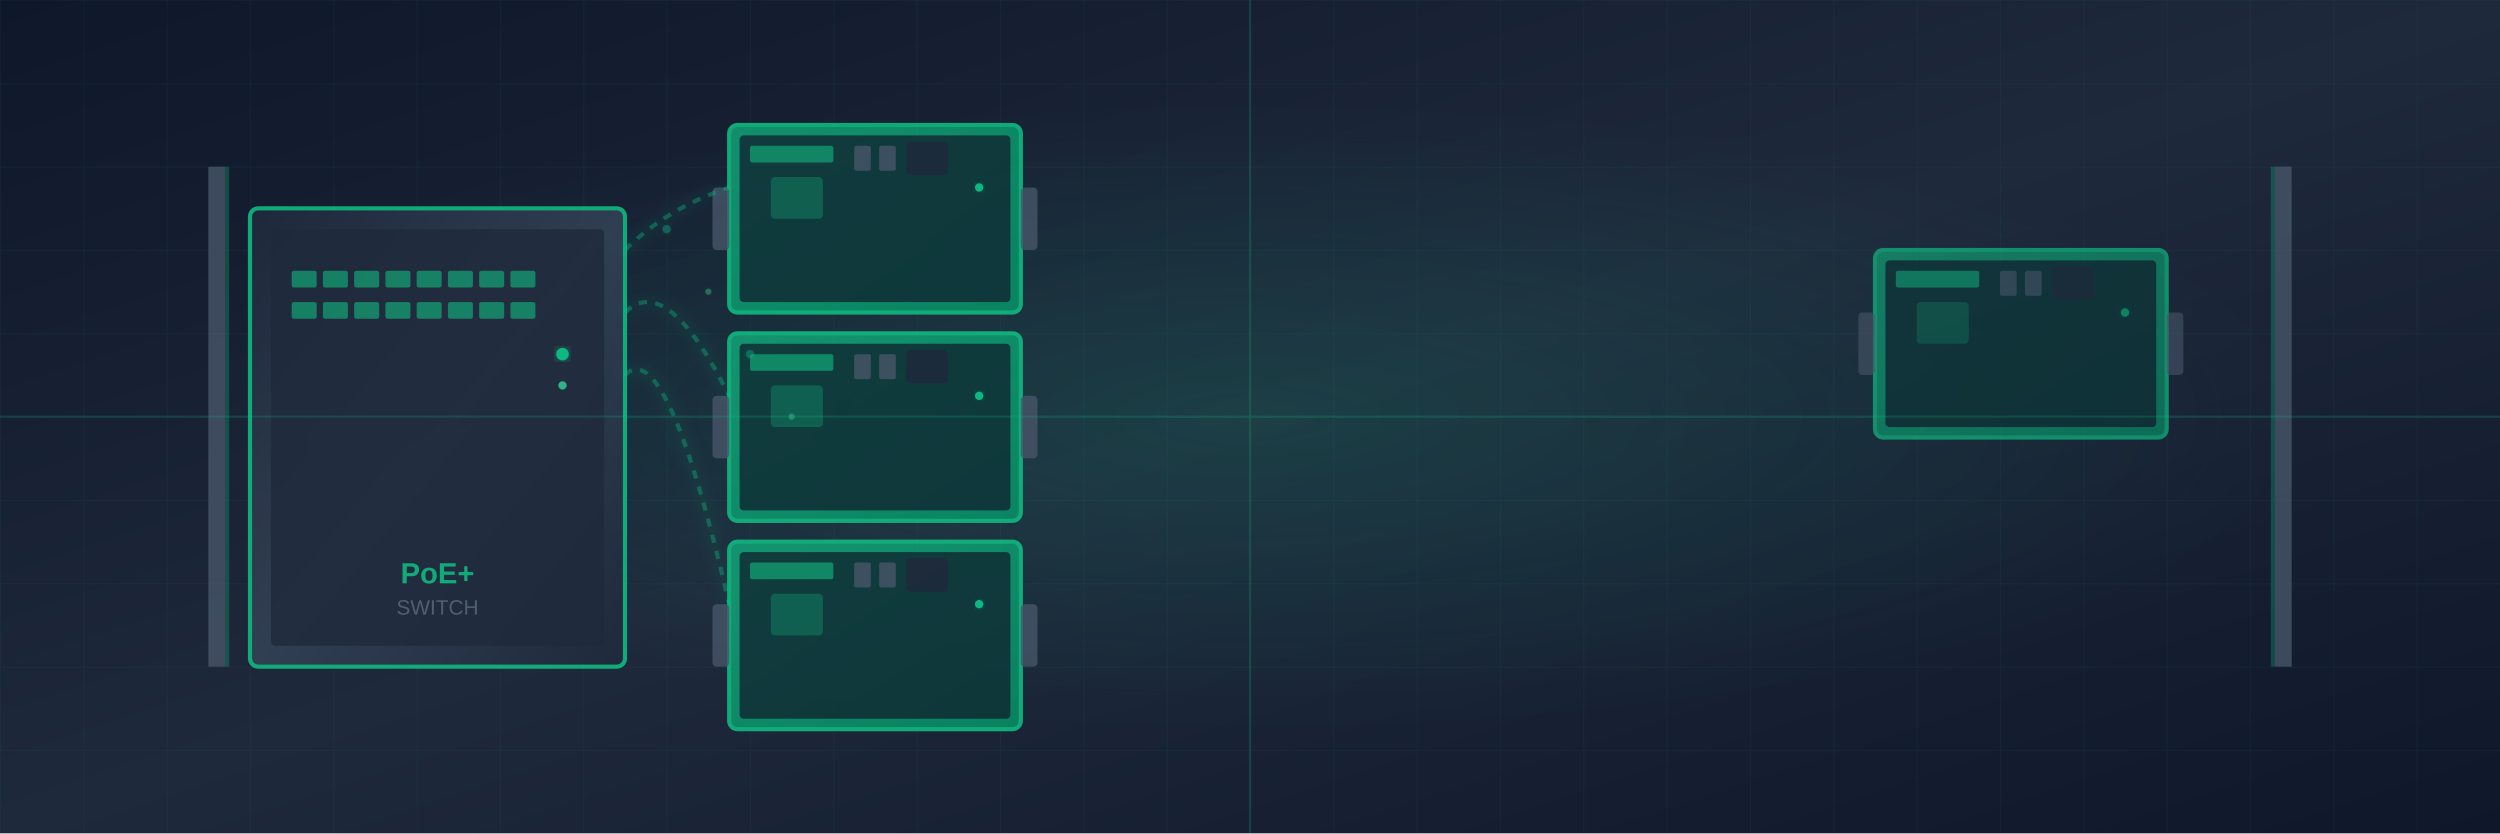
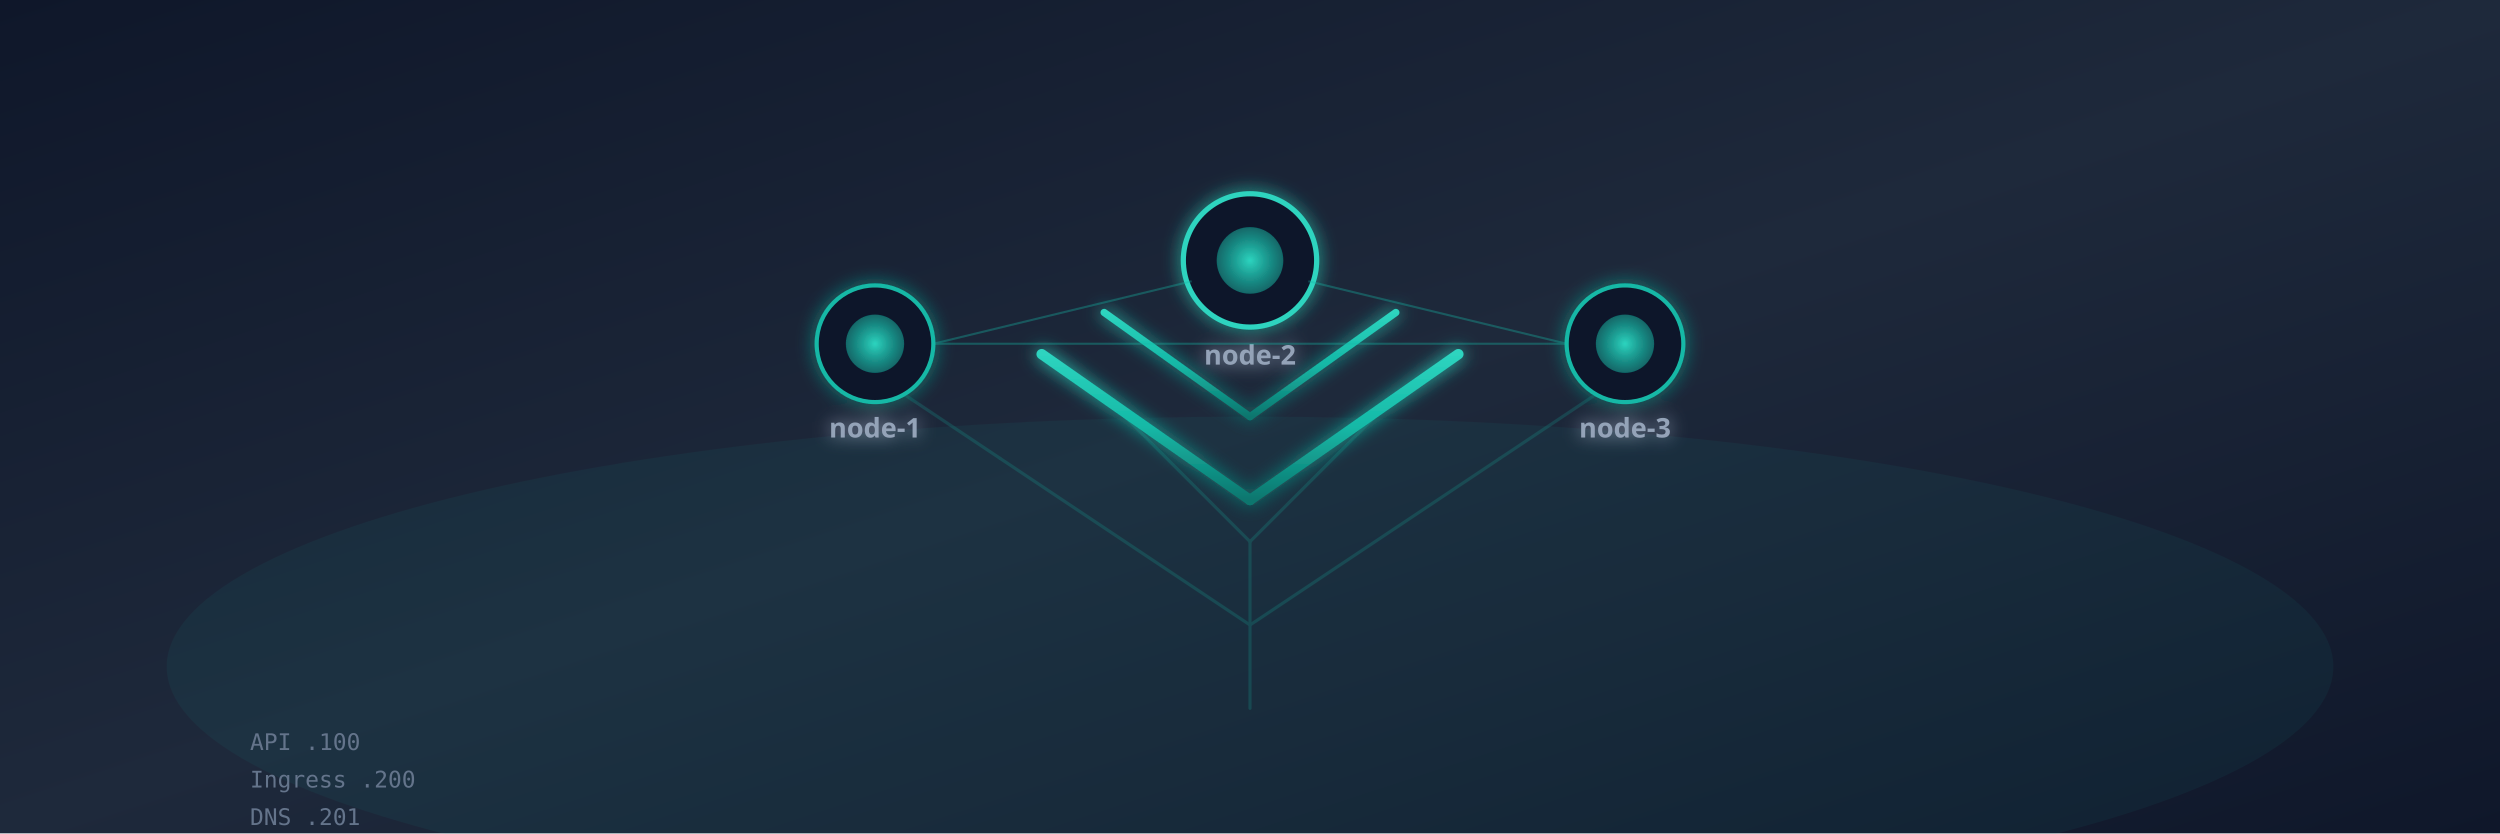
- <svg xmlns="http://www.w3.org/2000/svg" viewBox="0 0 1200 400" width="1200" height="400">
+ <svg xmlns="http://www.w3.org/2000/svg" viewBox="0 0 1200 400" width="1200" height="400" role="img" aria-label="Eldertree — three-node cluster with circuit-tree motif">
  <defs>
-     <linearGradient id="bgGradient" x1="0%" y1="0%" x2="100%" y2="100%">
-       <stop offset="0%" style="stop-color:#0f172a;stop-opacity:1" />
-       <stop offset="50%" style="stop-color:#1e293b;stop-opacity:1" />
-       <stop offset="100%" style="stop-color:#0f172a;stop-opacity:1" />
+     <linearGradient id="bg" x1="0%" y1="0%" x2="100%" y2="100%">
+       <stop offset="0%" stop-color="#0f172a" />
+       <stop offset="50%" stop-color="#1e293b" />
+       <stop offset="100%" stop-color="#0f172a" />
    </linearGradient>
-     <radialGradient id="techGlow" cx="50%" cy="50%">
-       <stop offset="0%" style="stop-color:#10b981;stop-opacity:0.3" />
-       <stop offset="100%" style="stop-color:#10b981;stop-opacity:0" />
+     <linearGradient id="treeGrad" x1="0%" y1="100%" x2="0%" y2="0%">
+       <stop offset="0%" stop-color="#0f766e" />
+       <stop offset="50%" stop-color="#14b8a6" />
+       <stop offset="100%" stop-color="#2dd4bf" />
+     </linearGradient>
+     <radialGradient id="nodeGlow" cx="50%" cy="50%">
+       <stop offset="0%" stop-color="#2dd4bf" stop-opacity="1" />
+       <stop offset="100%" stop-color="#14b8a6" stop-opacity="0.5" />
    </radialGradient>
-     <linearGradient id="piGradient" x1="0%" y1="0%" x2="100%" y2="100%">
-       <stop offset="0%" style="stop-color:#10b981;stop-opacity:0.8" />
-       <stop offset="100%" style="stop-color:#059669;stop-opacity:0.9" />
-     </linearGradient>
-     <linearGradient id="switchGradient" x1="0%" y1="0%" x2="100%" y2="100%">
-       <stop offset="0%" style="stop-color:#1e293b;stop-opacity:1" />
-       <stop offset="50%" style="stop-color:#334155;stop-opacity:1" />
-       <stop offset="100%" style="stop-color:#1e293b;stop-opacity:1" />
-     </linearGradient>
-     <radialGradient id="ledGlow" cx="50%" cy="50%">
-       <stop offset="0%" style="stop-color:#10b981;stop-opacity:1" />
-       <stop offset="70%" style="stop-color:#34d399;stop-opacity:0.6" />
-       <stop offset="100%" style="stop-color:#10b981;stop-opacity:0" />
-     </radialGradient>
-     <pattern id="gridPattern" x="0" y="0" width="40" height="40" patternUnits="userSpaceOnUse">
-       <path d="M 40 0 L 0 0 0 40" fill="none" stroke="#10b981" stroke-width="0.5" opacity="0.1" />
-     </pattern>
-     <filter id="glow">
-       <feGaussianBlur stdDeviation="3" result="coloredBlur" />
+     <filter id="softGlow" x="-30%" y="-30%" width="160%" height="160%">
+       <feGaussianBlur stdDeviation="4" result="b" />
      <feMerge>
-         <feMergeNode in="coloredBlur" />
+         <feMergeNode in="b" />
        <feMergeNode in="SourceGraphic" />
      </feMerge>
    </filter>
  </defs>
-   <rect width="1200" height="400" fill="url(#bgGradient)" />
-   <rect width="1200" height="400" fill="url(#gridPattern)" />
-   <ellipse cx="600" cy="200" rx="500" ry="150" fill="url(#techGlow)" opacity="0.5" />
-   <rect x="100" y="80" width="8" height="240" fill="#475569" opacity="0.8" />
-   <rect x="108" y="80" width="2" height="240" fill="#10b981" opacity="0.3" />
-   <g transform="translate(120, 100)">
-     <rect x="0" y="0" width="180" height="220" rx="4" fill="url(#switchGradient)" stroke="#10b981" stroke-width="2" opacity="0.9" />
-     <rect x="10" y="10" width="160" height="200" rx="2" fill="#1e293b" opacity="0.8" />
-     <g>
-       <rect x="20" y="30" width="12" height="8" rx="1" fill="#10b981" opacity="0.6" />
-       <rect x="35" y="30" width="12" height="8" rx="1" fill="#10b981" opacity="0.6" />
-       <rect x="50" y="30" width="12" height="8" rx="1" fill="#10b981" opacity="0.6" />
-       <rect x="65" y="30" width="12" height="8" rx="1" fill="#10b981" opacity="0.6" />
-       <rect x="80" y="30" width="12" height="8" rx="1" fill="#10b981" opacity="0.6" />
-       <rect x="95" y="30" width="12" height="8" rx="1" fill="#10b981" opacity="0.6" />
-       <rect x="110" y="30" width="12" height="8" rx="1" fill="#10b981" opacity="0.6" />
-       <rect x="125" y="30" width="12" height="8" rx="1" fill="#10b981" opacity="0.6" />
-       <rect x="20" y="45" width="12" height="8" rx="1" fill="#10b981" opacity="0.6" />
-       <rect x="35" y="45" width="12" height="8" rx="1" fill="#10b981" opacity="0.6" />
-       <rect x="50" y="45" width="12" height="8" rx="1" fill="#10b981" opacity="0.6" />
-       <rect x="65" y="45" width="12" height="8" rx="1" fill="#10b981" opacity="0.6" />
-       <rect x="80" y="45" width="12" height="8" rx="1" fill="#10b981" opacity="0.6" />
-       <rect x="95" y="45" width="12" height="8" rx="1" fill="#10b981" opacity="0.6" />
-       <rect x="110" y="45" width="12" height="8" rx="1" fill="#10b981" opacity="0.6" />
-       <rect x="125" y="45" width="12" height="8" rx="1" fill="#10b981" opacity="0.6" />
-     </g>
-     <circle cx="150" cy="70" r="3" fill="#10b981" filter="url(#glow)" />
-     <circle cx="150" cy="85" r="2" fill="#34d399" opacity="0.8" />
-     <text x="90" y="180" font-family="Arial, sans-serif" font-size="14" font-weight="bold" fill="#10b981" text-anchor="middle" opacity="0.9">PoE+</text>
-     <text x="90" y="195" font-family="Arial, sans-serif" font-size="10" fill="#64748b" text-anchor="middle" opacity="0.7">SWITCH</text>
+   <rect width="1200" height="400" fill="url(#bg)" />
+   <ellipse cx="600" cy="320" rx="520" ry="120" fill="#14b8a6" opacity="0.06" />
+   <g stroke="#14b8a6" stroke-width="1.5" fill="none" opacity="0.2" stroke-linecap="round">
+     <path d="M600 340 L600 260" />
+     <path d="M600 300 L480 220" />
+     <path d="M600 300 L720 220" />
+     <path d="M480 220 L420 180" />
+     <path d="M720 220 L780 180" />
+     <path d="M600 260 L540 200" />
+     <path d="M600 260 L660 200" />
  </g>
-   <g transform="translate(350, 60)">
-     <g>
-       <rect x="0" y="0" width="140" height="90" rx="4" fill="url(#piGradient)" stroke="#10b981" stroke-width="2" opacity="0.9" />
-       <rect x="5" y="5" width="130" height="80" rx="2" fill="#0f172a" opacity="0.7" />
-       <rect x="10" y="10" width="40" height="8" rx="1" fill="#10b981" opacity="0.6" />
-       <rect x="60" y="10" width="8" height="12" rx="1" fill="#475569" opacity="0.8" />
-       <rect x="72" y="10" width="8" height="12" rx="1" fill="#475569" opacity="0.8" />
-       <rect x="85" y="8" width="20" height="16" rx="2" fill="#1e293b" opacity="0.9" />
-       <circle cx="120" cy="30" r="2" fill="#10b981" filter="url(#glow)" />
-       <rect x="20" y="25" width="25" height="20" rx="2" fill="#10b981" opacity="0.3" />
-       <rect x="-8" y="30" width="8" height="30" rx="2" fill="#475569" opacity="0.8" />
-       <rect x="140" y="30" width="8" height="30" rx="2" fill="#475569" opacity="0.8" />
-     </g>
-     <g transform="translate(0, 100)">
-       <rect x="0" y="0" width="140" height="90" rx="4" fill="url(#piGradient)" stroke="#10b981" stroke-width="2" opacity="0.9" />
-       <rect x="5" y="5" width="130" height="80" rx="2" fill="#0f172a" opacity="0.7" />
-       <rect x="10" y="10" width="40" height="8" rx="1" fill="#10b981" opacity="0.6" />
-       <rect x="60" y="10" width="8" height="12" rx="1" fill="#475569" opacity="0.8" />
-       <rect x="72" y="10" width="8" height="12" rx="1" fill="#475569" opacity="0.8" />
-       <rect x="85" y="8" width="20" height="16" rx="2" fill="#1e293b" opacity="0.9" />
-       <circle cx="120" cy="30" r="2" fill="#10b981" filter="url(#glow)" />
-       <rect x="20" y="25" width="25" height="20" rx="2" fill="#10b981" opacity="0.3" />
-       <rect x="-8" y="30" width="8" height="30" rx="2" fill="#475569" opacity="0.8" />
-       <rect x="140" y="30" width="8" height="30" rx="2" fill="#475569" opacity="0.8" />
-     </g>
-     <g transform="translate(0, 200)">
-       <rect x="0" y="0" width="140" height="90" rx="4" fill="url(#piGradient)" stroke="#10b981" stroke-width="2" opacity="0.9" />
-       <rect x="5" y="5" width="130" height="80" rx="2" fill="#0f172a" opacity="0.7" />
-       <rect x="10" y="10" width="40" height="8" rx="1" fill="#10b981" opacity="0.6" />
-       <rect x="60" y="10" width="8" height="12" rx="1" fill="#475569" opacity="0.8" />
-       <rect x="72" y="10" width="8" height="12" rx="1" fill="#475569" opacity="0.8" />
-       <rect x="85" y="8" width="20" height="16" rx="2" fill="#1e293b" opacity="0.9" />
-       <circle cx="120" cy="30" r="2" fill="#10b981" filter="url(#glow)" />
-       <rect x="20" y="25" width="25" height="20" rx="2" fill="#10b981" opacity="0.3" />
-       <rect x="-8" y="30" width="8" height="30" rx="2" fill="#475569" opacity="0.8" />
-       <rect x="140" y="30" width="8" height="30" rx="2" fill="#475569" opacity="0.8" />
-     </g>
+   <path d="M600 340 L600 200" stroke="url(#treeGrad)" stroke-width="10" stroke-linecap="round" filter="url(#softGlow)" />
+   <g stroke="url(#treeGrad)" stroke-linecap="round" fill="none" filter="url(#softGlow)">
+     <path d="M600 240 L500 170" stroke-width="5" />
+     <path d="M600 240 L700 170" stroke-width="5" />
+     <path d="M600 210 L600 130" stroke-width="5" />
+     <path d="M600 200 L530 150" stroke-width="3.5" />
+     <path d="M600 200 L670 150" stroke-width="3.5" />
  </g>
-   <g stroke="#10b981" stroke-width="2" fill="none" opacity="0.4" stroke-dasharray="4,4">
-     <path d="M 300 120 Q 320 100 350 90" filter="url(#glow)" />
-     <path d="M 300 150 Q 320 130 350 190" filter="url(#glow)" />
-     <path d="M 300 180 Q 320 160 350 290" filter="url(#glow)" />
+   <g filter="url(#softGlow)">
+     <circle cx="420" cy="165" r="28" fill="#0f172a" stroke="#14b8a6" stroke-width="2" />
+     <circle cx="420" cy="165" r="14" fill="url(#nodeGlow)" />
+     <text x="420" y="210" text-anchor="middle" font-family="system-ui,sans-serif" font-size="13" font-weight="600" fill="#94a3b8">node-1</text>
+     <circle cx="600" cy="125" r="32" fill="#0f172a" stroke="#2dd4bf" stroke-width="2.5" />
+     <circle cx="600" cy="125" r="16" fill="url(#nodeGlow)" />
+     <text x="600" y="175" text-anchor="middle" font-family="system-ui,sans-serif" font-size="13" font-weight="600" fill="#94a3b8">node-2</text>
+     <circle cx="780" cy="165" r="28" fill="#0f172a" stroke="#14b8a6" stroke-width="2" />
+     <circle cx="780" cy="165" r="14" fill="url(#nodeGlow)" />
+     <text x="780" y="210" text-anchor="middle" font-family="system-ui,sans-serif" font-size="13" font-weight="600" fill="#94a3b8">node-3</text>
  </g>
-   <rect x="1092" y="80" width="8" height="240" fill="#475569" opacity="0.8" />
-   <rect x="1090" y="80" width="2" height="240" fill="#10b981" opacity="0.3" />
-   <g transform="translate(900, 120)">
-     <rect x="0" y="0" width="140" height="90" rx="4" fill="url(#piGradient)" stroke="#10b981" stroke-width="2" opacity="0.7" />
-     <rect x="5" y="5" width="130" height="80" rx="2" fill="#0f172a" opacity="0.7" />
-     <rect x="10" y="10" width="40" height="8" rx="1" fill="#10b981" opacity="0.5" />
-     <rect x="60" y="10" width="8" height="12" rx="1" fill="#475569" opacity="0.6" />
-     <rect x="72" y="10" width="8" height="12" rx="1" fill="#475569" opacity="0.6" />
-     <rect x="85" y="8" width="20" height="16" rx="2" fill="#1e293b" opacity="0.7" />
-     <circle cx="120" cy="30" r="2" fill="#10b981" opacity="0.6" filter="url(#glow)" />
-     <rect x="20" y="25" width="25" height="20" rx="2" fill="#10b981" opacity="0.2" />
-     <rect x="-8" y="30" width="8" height="30" rx="2" fill="#475569" opacity="0.6" />
-     <rect x="140" y="30" width="8" height="30" rx="2" fill="#475569" opacity="0.6" />
+   <g stroke="#14b8a6" stroke-width="1" opacity="0.35">
+     <line x1="448" y1="165" x2="572" y2="135" />
+     <line x1="628" y1="135" x2="752" y2="165" />
+     <line x1="448" y1="165" x2="752" y2="165" />
  </g>
-   <g stroke="#10b981" stroke-width="1" fill="none" opacity="0.2">
-     <line x1="0" y1="200" x2="1200" y2="200" />
-     <line x1="600" y1="0" x2="600" y2="400" />
-   </g>
-   <g opacity="0.4">
-     <circle cx="320" cy="110" r="2" fill="#10b981" filter="url(#glow)" />
-     <circle cx="340" cy="140" r="1.5" fill="#34d399" filter="url(#glow)" />
-     <circle cx="360" cy="170" r="2" fill="#10b981" filter="url(#glow)" />
-     <circle cx="380" cy="200" r="1.5" fill="#34d399" filter="url(#glow)" />
+   <g font-family="ui-monospace,monospace" font-size="11" fill="#64748b">
+     <text x="120" y="360">API .100</text>
+     <text x="120" y="378">Ingress .200</text>
+     <text x="120" y="396">DNS .201</text>
  </g>
</svg>
